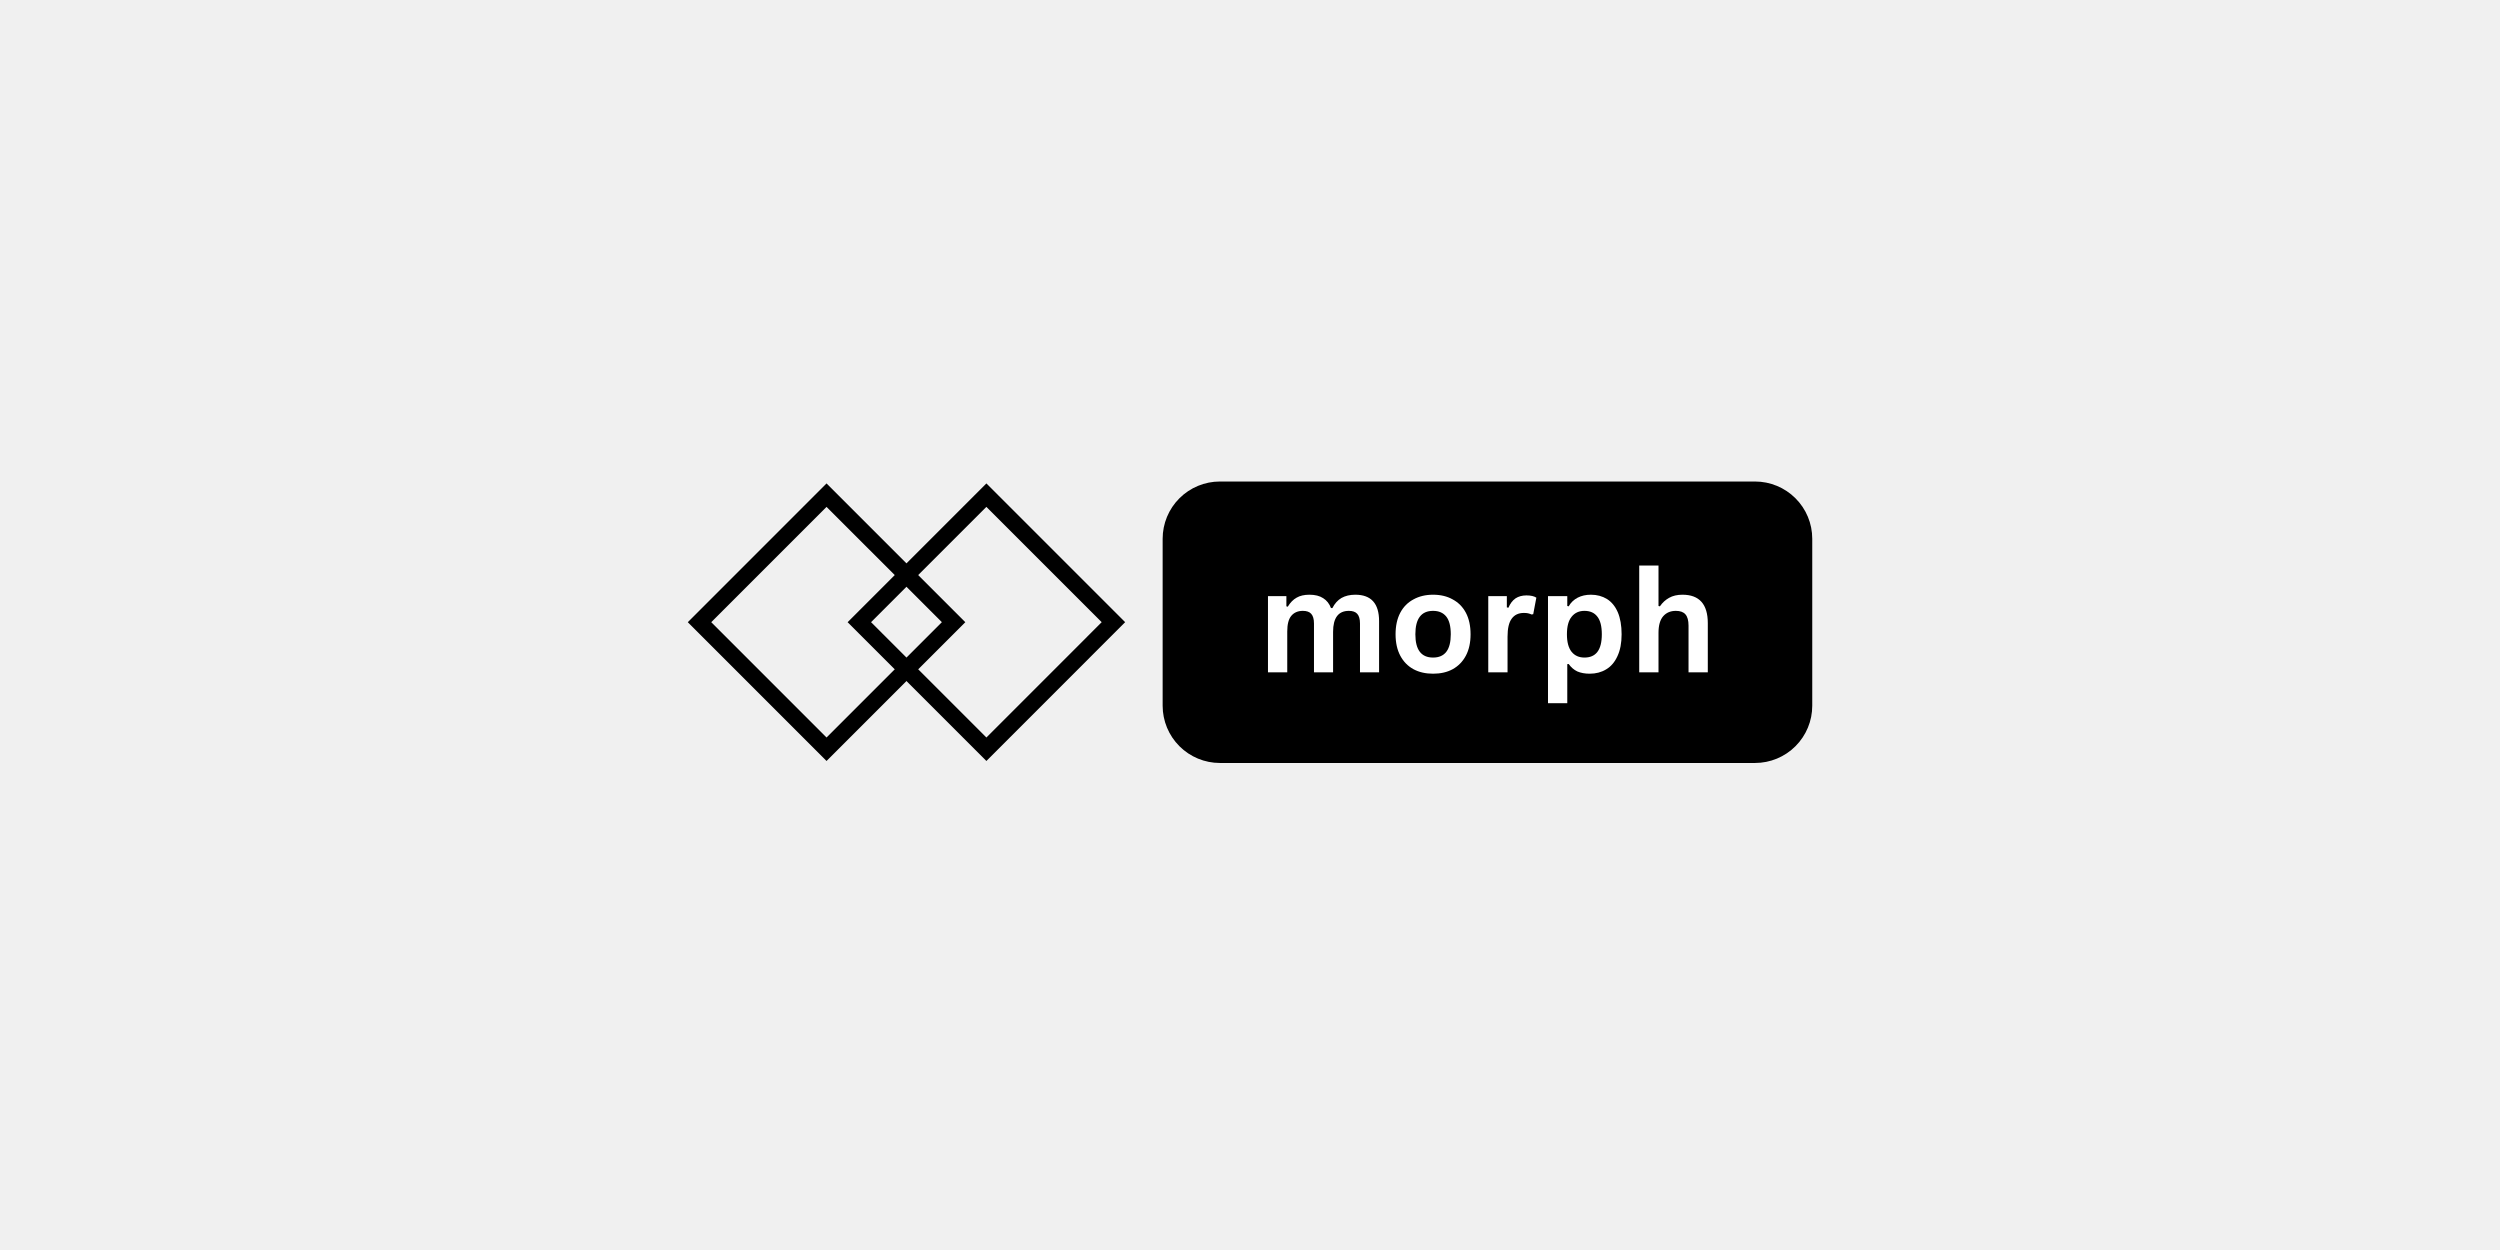
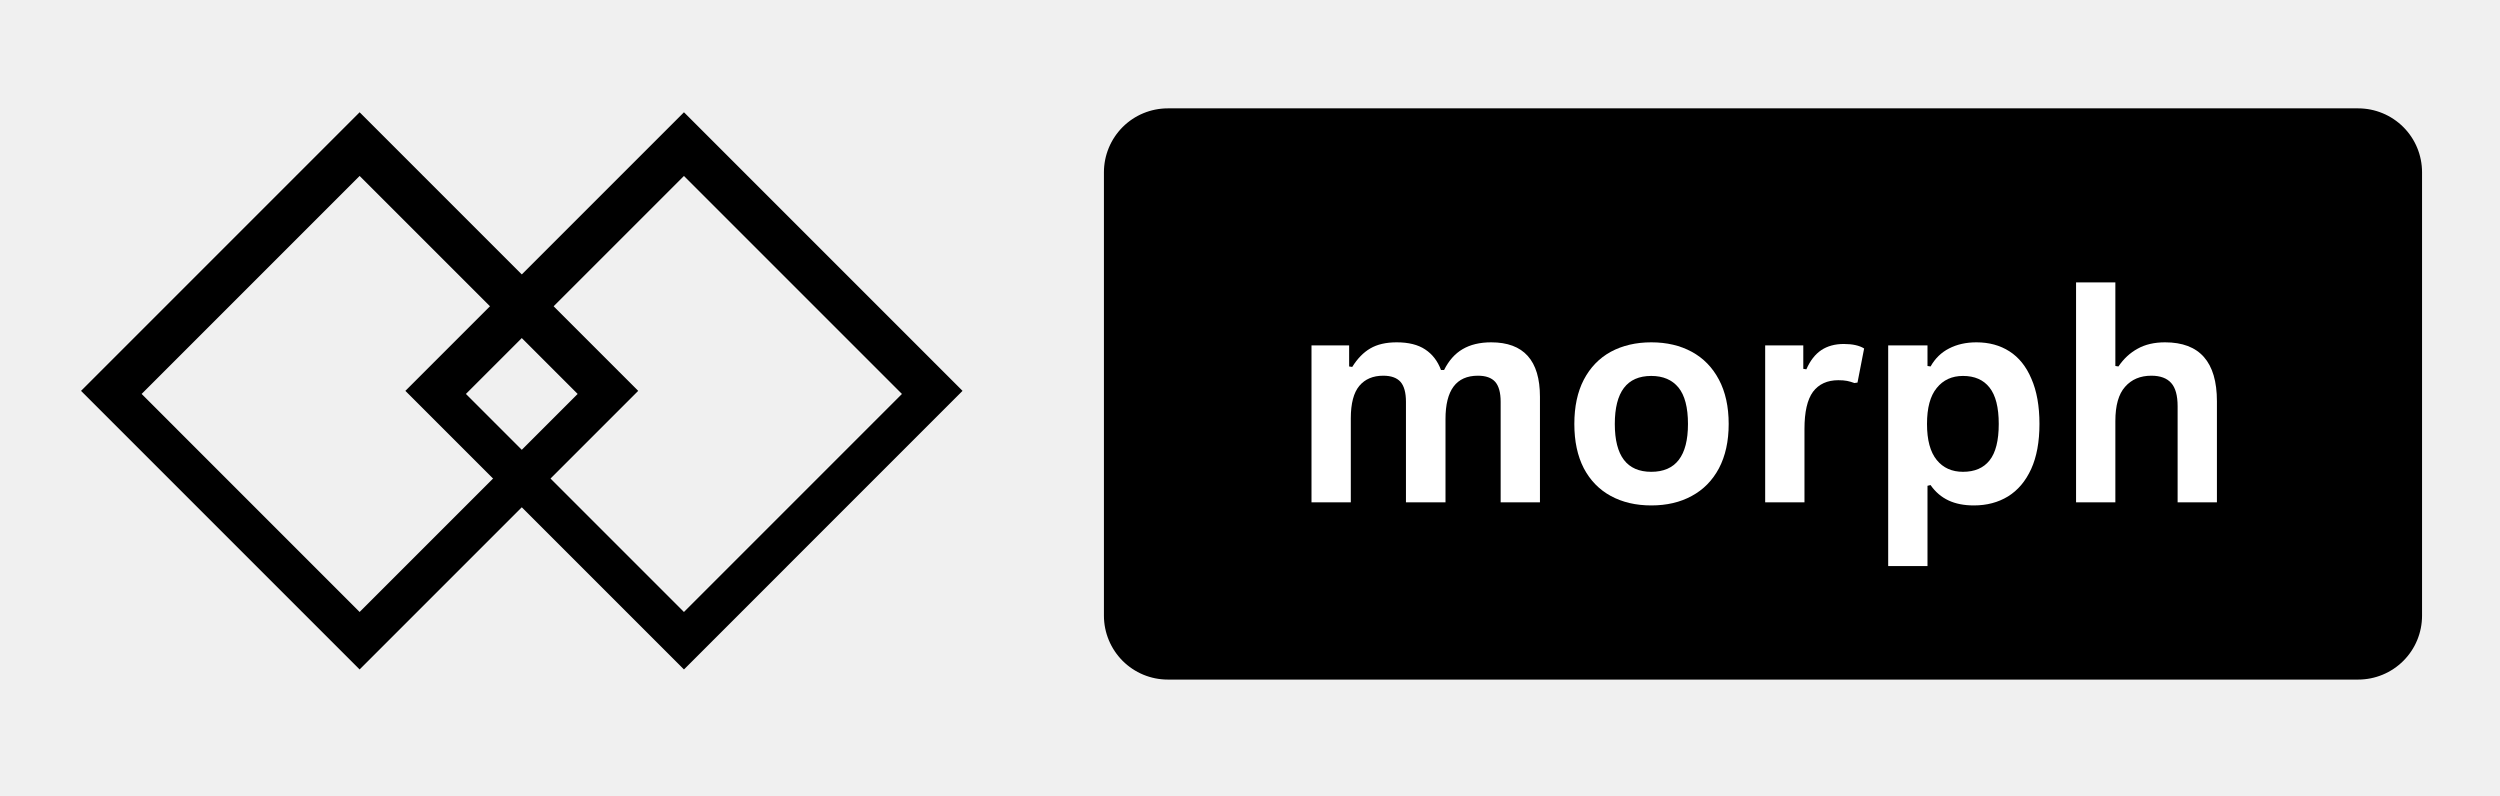
- <svg xmlns="http://www.w3.org/2000/svg" width="300" zoomAndPan="magnify" viewBox="0 0 224.88 112.5" height="150" preserveAspectRatio="xMidYMid meet" version="1.0">
+ <svg xmlns="http://www.w3.org/2000/svg" width="220" zoomAndPan="magnify" viewBox="0 0 165 52.5" height="70" preserveAspectRatio="xMidYMid meet" version="1.0">
  <defs>
    <g />
-     <clipPath id="7588f5d649">
-       <path d="M 61 43 L 87 43 L 87 69 L 61 69 Z M 61 43 " clip-rule="nonzero" />
+     <clipPath id="7ab29859af">
+       <path d="M 5 7 L 43 7 L 43 45 L 5 45 Z M 5 7 " clip-rule="nonzero" />
    </clipPath>
-     <clipPath id="c68d011c80">
-       <path d="M 74.328 43.508 L 87 56.18 L 74.328 68.852 L 61.66 56.18 Z M 74.328 43.508 " clip-rule="nonzero" />
+     <clipPath id="a13fa62997">
+       <path d="M 23.734 7.41 L 42.121 25.797 L 23.734 44.184 L 5.348 25.797 Z M 23.734 7.41 " clip-rule="nonzero" />
    </clipPath>
-     <clipPath id="9a328f1bfe">
-       <path d="M 74.328 43.508 L 86.82 55.996 L 74.328 68.488 L 61.84 55.996 Z M 74.328 43.508 " clip-rule="nonzero" />
+     <clipPath id="bb230b5991">
+       <path d="M 23.734 7.41 L 42.328 26 L 23.734 44.594 L 5.145 26 Z M 23.734 7.41 " clip-rule="nonzero" />
    </clipPath>
-     <clipPath id="3d1adaf0b0">
-       <path d="M 76 43 L 102 43 L 102 69 L 76 69 Z M 76 43 " clip-rule="nonzero" />
+     <clipPath id="057d806774">
+       <path d="M 26 7 L 64 7 L 64 45 L 26 45 Z M 26 7 " clip-rule="nonzero" />
    </clipPath>
-     <clipPath id="79fa0ad8d1">
-       <path d="M 88.715 43.508 L 101.387 56.18 L 88.715 68.852 L 76.043 56.18 Z M 88.715 43.508 " clip-rule="nonzero" />
+     <clipPath id="4b7df4c2d5">
+       <path d="M 45.141 7.41 L 63.527 25.797 L 45.141 44.184 L 26.754 25.797 Z M 45.141 7.41 " clip-rule="nonzero" />
    </clipPath>
-     <clipPath id="d2aa69a568">
-       <path d="M 88.715 43.508 L 101.203 55.996 L 88.715 68.488 L 76.223 55.996 Z M 88.715 43.508 " clip-rule="nonzero" />
+     <clipPath id="674d886dd1">
+       <path d="M 45.141 7.41 L 63.73 26 L 45.141 44.594 L 26.547 26 Z M 45.141 7.41 " clip-rule="nonzero" />
    </clipPath>
-     <clipPath id="c9523ce515">
-       <path d="M 104.578 43.336 L 163.062 43.336 L 163.062 68.668 L 104.578 68.668 Z M 104.578 43.336 " clip-rule="nonzero" />
+     <clipPath id="e4a38b5a69">
+       <path d="M 72.859 7.152 L 159.891 7.152 L 159.891 44.852 L 72.859 44.852 Z M 72.859 7.152 " clip-rule="nonzero" />
    </clipPath>
-     <clipPath id="0b81bc9a6e">
-       <path d="M 109.73 43.336 L 157.891 43.336 C 159.258 43.336 160.566 43.879 161.531 44.844 C 162.5 45.809 163.043 47.121 163.043 48.488 L 163.043 63.516 C 163.043 64.883 162.5 66.191 161.531 67.16 C 160.566 68.125 159.258 68.668 157.891 68.668 L 109.73 68.668 C 108.367 68.668 107.055 68.125 106.09 67.16 C 105.121 66.191 104.578 64.883 104.578 63.516 L 104.578 48.488 C 104.578 47.121 105.121 45.809 106.09 44.844 C 107.055 43.879 108.367 43.336 109.73 43.336 Z M 109.73 43.336 " clip-rule="nonzero" />
+     <clipPath id="0f6c58b0c2">
+       <path d="M 77.074 7.152 L 155.641 7.152 C 156.758 7.152 157.832 7.598 158.621 8.387 C 159.414 9.18 159.855 10.25 159.855 11.371 L 159.855 40.633 C 159.855 41.754 159.414 42.824 158.621 43.617 C 157.832 44.406 156.758 44.852 155.641 44.852 L 77.074 44.852 C 75.957 44.852 74.883 44.406 74.094 43.617 C 73.305 42.824 72.859 41.754 72.859 40.633 L 72.859 11.371 C 72.859 10.25 73.305 9.18 74.094 8.387 C 74.883 7.598 75.957 7.152 77.074 7.152 Z M 77.074 7.152 " clip-rule="nonzero" />
    </clipPath>
-     <clipPath id="c51b6fa933">
-       <path d="M 0.578 0.336 L 59.062 0.336 L 59.062 25.668 L 0.578 25.668 Z M 0.578 0.336 " clip-rule="nonzero" />
+     <clipPath id="f7676b98a5">
+       <path d="M 0.859 0.152 L 87.891 0.152 L 87.891 37.852 L 0.859 37.852 Z M 0.859 0.152 " clip-rule="nonzero" />
    </clipPath>
-     <clipPath id="9992af56e6">
-       <path d="M 5.73 0.336 L 53.891 0.336 C 55.258 0.336 56.566 0.879 57.531 1.844 C 58.5 2.809 59.043 4.121 59.043 5.488 L 59.043 20.516 C 59.043 21.883 58.5 23.191 57.531 24.16 C 56.566 25.125 55.258 25.668 53.891 25.668 L 5.73 25.668 C 4.367 25.668 3.055 25.125 2.09 24.16 C 1.121 23.191 0.578 21.883 0.578 20.516 L 0.578 5.488 C 0.578 4.121 1.121 2.809 2.09 1.844 C 3.055 0.879 4.367 0.336 5.73 0.336 Z M 5.73 0.336 " clip-rule="nonzero" />
+     <clipPath id="489d33fdd6">
+       <path d="M 5.074 0.152 L 83.641 0.152 C 84.758 0.152 85.832 0.598 86.621 1.387 C 87.414 2.18 87.855 3.25 87.855 4.371 L 87.855 33.633 C 87.855 34.754 87.414 35.824 86.621 36.617 C 85.832 37.406 84.758 37.852 83.641 37.852 L 5.074 37.852 C 3.957 37.852 2.883 37.406 2.094 36.617 C 1.305 35.824 0.859 34.754 0.859 33.633 L 0.859 4.371 C 0.859 3.25 1.305 2.18 2.094 1.387 C 2.883 0.598 3.957 0.152 5.074 0.152 Z M 5.074 0.152 " clip-rule="nonzero" />
    </clipPath>
-     <clipPath id="f9a05a4189">
-       <rect x="0" width="60" y="0" height="26" />
+     <clipPath id="48a63e1987">
+       <rect x="0" width="88" y="0" height="38" />
    </clipPath>
  </defs>
-   <g clip-path="url(#7588f5d649)">
-     <g clip-path="url(#c68d011c80)">
-       <g clip-path="url(#9a328f1bfe)">
-         <path stroke-linecap="butt" transform="matrix(0.527983, 0.527983, -0.527983, 0.527983, 74.33004, 43.50794)" fill="none" stroke-linejoin="miter" d="M -0.002 0.002 L 23.655 -0.002 L 23.655 23.658 L -0.002 23.654 Z M -0.002 0.002 " stroke="#000000" stroke-width="4" stroke-opacity="1" stroke-miterlimit="4" />
+   <g clip-path="url(#7ab29859af)">
+     <g clip-path="url(#a13fa62997)">
+       <g clip-path="url(#bb230b5991)">
+         <path stroke-linecap="butt" transform="matrix(0.525327, 0.525327, -0.525327, 0.525327, 23.73524, 7.409528)" fill="none" stroke-linejoin="miter" d="M -0 0.001 L 35.391 -0.002 L 35.391 35.392 L -0 35.389 Z M -0 0.001 " stroke="#000000" stroke-width="8" stroke-opacity="1" stroke-miterlimit="4" />
      </g>
    </g>
  </g>
-   <g clip-path="url(#3d1adaf0b0)">
-     <g clip-path="url(#79fa0ad8d1)">
-       <g clip-path="url(#d2aa69a568)">
-         <path stroke-linecap="butt" transform="matrix(0.527983, 0.527983, -0.527983, 0.527983, 88.71349, 43.50794)" fill="none" stroke-linejoin="miter" d="M 0.001 -0.001 L 23.654 -0.001 L 23.658 23.655 L -0.003 23.655 Z M 0.001 -0.001 " stroke="#000000" stroke-width="4" stroke-opacity="1" stroke-miterlimit="4" />
+   <g clip-path="url(#057d806774)">
+     <g clip-path="url(#4b7df4c2d5)">
+       <g clip-path="url(#674d886dd1)">
+         <path stroke-linecap="butt" transform="matrix(0.525327, 0.525327, -0.525327, 0.525327, 45.13966, 7.409528)" fill="none" stroke-linejoin="miter" d="M 0.002 -0 L 35.389 -0 L 35.392 35.391 L -0.002 35.391 Z M 0.002 -0 " stroke="#000000" stroke-width="8" stroke-opacity="1" stroke-miterlimit="4" />
      </g>
    </g>
  </g>
-   <g clip-path="url(#c9523ce515)">
-     <g clip-path="url(#0b81bc9a6e)">
-       <g transform="matrix(1, 0, 0, 1, 104, 43)">
-         <g clip-path="url(#f9a05a4189)">
-           <g clip-path="url(#c51b6fa933)">
-             <g clip-path="url(#9992af56e6)">
-               <path fill="#000000" d="M 0.578 0.336 L 59.062 0.336 L 59.062 25.668 L 0.578 25.668 Z M 0.578 0.336 " fill-opacity="1" fill-rule="nonzero" />
+   <g clip-path="url(#e4a38b5a69)">
+     <g clip-path="url(#0f6c58b0c2)">
+       <g transform="matrix(1, 0, 0, 1, 72, 7)">
+         <g clip-path="url(#48a63e1987)">
+           <g clip-path="url(#f7676b98a5)">
+             <g clip-path="url(#489d33fdd6)">
+               <path fill="#000000" d="M 0.859 0.152 L 87.891 0.152 L 87.891 37.852 L 0.859 37.852 Z M 0.859 0.152 " fill-opacity="1" fill-rule="nonzero" />
            </g>
          </g>
        </g>
      </g>
    </g>
  </g>
  <g fill="#ffffff" fill-opacity="1">
-     <g transform="translate(113.0734, 60.50842)">
+     <g transform="translate(85.059, 33.15555)">
      <g>
-         <path d="M 0.984 0 L 0.984 -6.859 L 2.641 -6.859 L 2.641 -5.938 L 2.766 -5.906 C 2.992 -6.281 3.258 -6.551 3.562 -6.719 C 3.863 -6.895 4.25 -6.984 4.719 -6.984 C 5.227 -6.984 5.641 -6.879 5.953 -6.672 C 6.273 -6.473 6.508 -6.176 6.656 -5.781 L 6.781 -5.781 C 6.988 -6.188 7.258 -6.488 7.594 -6.688 C 7.938 -6.883 8.352 -6.984 8.844 -6.984 C 10.27 -6.984 10.984 -6.191 10.984 -4.609 L 10.984 0 L 9.266 0 L 9.266 -4.391 C 9.266 -4.797 9.18 -5.086 9.016 -5.266 C 8.859 -5.441 8.609 -5.531 8.266 -5.531 C 7.316 -5.531 6.844 -4.898 6.844 -3.641 L 6.844 0 L 5.125 0 L 5.125 -4.391 C 5.125 -4.797 5.039 -5.086 4.875 -5.266 C 4.719 -5.441 4.469 -5.531 4.125 -5.531 C 3.676 -5.531 3.328 -5.379 3.078 -5.078 C 2.836 -4.785 2.719 -4.316 2.719 -3.672 L 2.719 0 Z M 0.984 0 " />
+         <path d="M 1.5 0 L 1.5 -10.359 L 3.984 -10.359 L 3.984 -8.969 L 4.188 -8.938 C 4.531 -9.488 4.926 -9.895 5.375 -10.156 C 5.832 -10.426 6.414 -10.562 7.125 -10.562 C 7.906 -10.562 8.531 -10.406 9 -10.094 C 9.477 -9.781 9.828 -9.328 10.047 -8.734 L 10.25 -8.734 C 10.562 -9.359 10.969 -9.816 11.469 -10.109 C 11.977 -10.41 12.609 -10.562 13.359 -10.562 C 15.504 -10.562 16.578 -9.363 16.578 -6.969 L 16.578 0 L 13.984 0 L 13.984 -6.641 C 13.984 -7.242 13.863 -7.68 13.625 -7.953 C 13.383 -8.223 13.004 -8.359 12.484 -8.359 C 11.055 -8.359 10.344 -7.406 10.344 -5.5 L 10.344 0 L 7.734 0 L 7.734 -6.641 C 7.734 -7.242 7.613 -7.68 7.375 -7.953 C 7.133 -8.223 6.754 -8.359 6.234 -8.359 C 5.555 -8.359 5.031 -8.133 4.656 -7.688 C 4.281 -7.238 4.094 -6.523 4.094 -5.547 L 4.094 0 Z M 1.5 0 " />
      </g>
    </g>
  </g>
  <g fill="#ffffff" fill-opacity="1">
-     <g transform="translate(124.9319, 60.50842)">
+     <g transform="translate(102.9681, 33.15555)">
      <g>
-         <path d="M 3.984 0.125 C 3.316 0.125 2.727 -0.008 2.219 -0.281 C 1.707 -0.562 1.312 -0.969 1.031 -1.5 C 0.75 -2.031 0.609 -2.672 0.609 -3.422 C 0.609 -4.18 0.75 -4.828 1.031 -5.359 C 1.312 -5.891 1.707 -6.289 2.219 -6.562 C 2.727 -6.844 3.316 -6.984 3.984 -6.984 C 4.66 -6.984 5.25 -6.844 5.75 -6.562 C 6.258 -6.289 6.656 -5.891 6.938 -5.359 C 7.219 -4.828 7.359 -4.18 7.359 -3.422 C 7.359 -2.672 7.219 -2.031 6.938 -1.5 C 6.656 -0.969 6.258 -0.562 5.75 -0.281 C 5.25 -0.008 4.66 0.125 3.984 0.125 Z M 3.984 -1.328 C 5.047 -1.328 5.578 -2.023 5.578 -3.422 C 5.578 -4.148 5.441 -4.68 5.172 -5.016 C 4.898 -5.359 4.504 -5.531 3.984 -5.531 C 2.922 -5.531 2.391 -4.828 2.391 -3.422 C 2.391 -2.023 2.922 -1.328 3.984 -1.328 Z M 3.984 -1.328 " />
+         <path d="M 6.016 0.203 C 5.004 0.203 4.113 -0.004 3.344 -0.422 C 2.582 -0.836 1.988 -1.445 1.562 -2.25 C 1.145 -3.062 0.938 -4.035 0.938 -5.172 C 0.938 -6.316 1.145 -7.289 1.562 -8.094 C 1.988 -8.906 2.582 -9.52 3.344 -9.938 C 4.113 -10.352 5.004 -10.562 6.016 -10.562 C 7.035 -10.562 7.926 -10.352 8.688 -9.938 C 9.457 -9.52 10.055 -8.906 10.484 -8.094 C 10.91 -7.289 11.125 -6.316 11.125 -5.172 C 11.125 -4.035 10.91 -3.062 10.484 -2.25 C 10.055 -1.445 9.457 -0.836 8.688 -0.422 C 7.926 -0.004 7.035 0.203 6.016 0.203 Z M 6.016 -2.016 C 7.629 -2.016 8.438 -3.066 8.438 -5.172 C 8.438 -6.266 8.227 -7.066 7.812 -7.578 C 7.395 -8.086 6.797 -8.344 6.016 -8.344 C 4.41 -8.344 3.609 -7.285 3.609 -5.172 C 3.609 -3.066 4.41 -2.016 6.016 -2.016 Z M 6.016 -2.016 " />
      </g>
    </g>
  </g>
  <g fill="#ffffff" fill-opacity="1">
-     <g transform="translate(132.8997, 60.50842)">
+     <g transform="translate(115.0013, 33.15555)">
      <g>
-         <path d="M 0.984 0 L 0.984 -6.859 L 2.656 -6.859 L 2.656 -5.844 L 2.797 -5.812 C 2.961 -6.195 3.176 -6.477 3.438 -6.656 C 3.707 -6.832 4.035 -6.922 4.422 -6.922 C 4.816 -6.922 5.113 -6.852 5.312 -6.719 L 5.031 -5.234 L 4.891 -5.203 C 4.773 -5.254 4.664 -5.289 4.562 -5.312 C 4.469 -5.332 4.344 -5.344 4.188 -5.344 C 3.707 -5.344 3.344 -5.172 3.094 -4.828 C 2.844 -4.492 2.719 -3.953 2.719 -3.203 L 2.719 0 Z M 0.984 0 " />
+         <path d="M 1.5 0 L 1.5 -10.359 L 4.016 -10.359 L 4.016 -8.812 L 4.219 -8.781 C 4.469 -9.352 4.797 -9.773 5.203 -10.047 C 5.609 -10.316 6.102 -10.453 6.688 -10.453 C 7.27 -10.453 7.719 -10.352 8.031 -10.156 L 7.594 -7.906 L 7.391 -7.875 C 7.223 -7.938 7.062 -7.984 6.906 -8.016 C 6.75 -8.047 6.555 -8.062 6.328 -8.062 C 5.598 -8.062 5.039 -7.805 4.656 -7.297 C 4.281 -6.785 4.094 -5.969 4.094 -4.844 L 4.094 0 Z M 1.5 0 " />
      </g>
    </g>
  </g>
  <g fill="#ffffff" fill-opacity="1">
-     <g transform="translate(138.2758, 60.50842)">
+     <g transform="translate(123.1205, 33.15555)">
      <g>
-         <path d="M 0.984 2.781 L 0.984 -6.859 L 2.719 -6.859 L 2.719 -5.969 L 2.844 -5.938 C 3.039 -6.281 3.312 -6.539 3.656 -6.719 C 4 -6.895 4.395 -6.984 4.844 -6.984 C 5.395 -6.984 5.879 -6.852 6.297 -6.594 C 6.711 -6.332 7.035 -5.938 7.266 -5.406 C 7.492 -4.875 7.609 -4.211 7.609 -3.422 C 7.609 -2.641 7.484 -1.984 7.234 -1.453 C 6.992 -0.922 6.656 -0.523 6.219 -0.266 C 5.789 -0.004 5.297 0.125 4.734 0.125 C 4.305 0.125 3.938 0.055 3.625 -0.078 C 3.32 -0.223 3.062 -0.445 2.844 -0.75 L 2.719 -0.734 L 2.719 2.781 Z M 4.266 -1.328 C 4.773 -1.328 5.16 -1.492 5.422 -1.828 C 5.691 -2.172 5.828 -2.703 5.828 -3.422 C 5.828 -4.148 5.691 -4.68 5.422 -5.016 C 5.16 -5.359 4.773 -5.531 4.266 -5.531 C 3.773 -5.531 3.391 -5.352 3.109 -5 C 2.828 -4.656 2.688 -4.129 2.688 -3.422 C 2.688 -2.723 2.828 -2.195 3.109 -1.844 C 3.391 -1.5 3.773 -1.328 4.266 -1.328 Z M 4.266 -1.328 " />
+         <path d="M 1.5 4.203 L 1.5 -10.359 L 4.094 -10.359 L 4.094 -9 L 4.297 -8.969 C 4.598 -9.5 5.004 -9.895 5.516 -10.156 C 6.035 -10.426 6.641 -10.562 7.328 -10.562 C 8.16 -10.562 8.883 -10.363 9.5 -9.969 C 10.125 -9.57 10.609 -8.969 10.953 -8.156 C 11.305 -7.352 11.484 -6.359 11.484 -5.172 C 11.484 -3.992 11.301 -3.004 10.938 -2.203 C 10.57 -1.398 10.062 -0.797 9.406 -0.391 C 8.758 0.004 8.008 0.203 7.156 0.203 C 6.508 0.203 5.953 0.094 5.484 -0.125 C 5.016 -0.344 4.617 -0.68 4.297 -1.141 L 4.094 -1.094 L 4.094 4.203 Z M 6.438 -2.016 C 7.207 -2.016 7.789 -2.266 8.188 -2.766 C 8.594 -3.273 8.797 -4.078 8.797 -5.172 C 8.797 -6.266 8.594 -7.066 8.188 -7.578 C 7.789 -8.086 7.207 -8.344 6.438 -8.344 C 5.707 -8.344 5.129 -8.078 4.703 -7.547 C 4.273 -7.023 4.062 -6.234 4.062 -5.172 C 4.062 -4.117 4.273 -3.328 4.703 -2.797 C 5.129 -2.273 5.707 -2.016 6.438 -2.016 Z M 6.438 -2.016 " />
      </g>
    </g>
  </g>
  <g fill="#ffffff" fill-opacity="1">
-     <g transform="translate(146.4859, 60.50842)">
+     <g transform="translate(135.5198, 33.15555)">
      <g>
-         <path d="M 0.984 0 L 0.984 -9.609 L 2.719 -9.609 L 2.719 -5.969 L 2.844 -5.938 C 3.07 -6.27 3.348 -6.523 3.672 -6.703 C 4.004 -6.891 4.406 -6.984 4.875 -6.984 C 6.395 -6.984 7.156 -6.129 7.156 -4.422 L 7.156 0 L 5.422 0 L 5.422 -4.203 C 5.422 -4.672 5.328 -5.008 5.141 -5.219 C 4.961 -5.426 4.676 -5.531 4.281 -5.531 C 3.801 -5.531 3.422 -5.367 3.141 -5.047 C 2.859 -4.723 2.719 -4.223 2.719 -3.547 L 2.719 0 Z M 0.984 0 " />
+         <path d="M 1.5 0 L 1.5 -14.516 L 4.094 -14.516 L 4.094 -9 L 4.297 -8.969 C 4.641 -9.477 5.062 -9.867 5.562 -10.141 C 6.062 -10.422 6.664 -10.562 7.375 -10.562 C 9.656 -10.562 10.797 -9.266 10.797 -6.672 L 10.797 0 L 8.203 0 L 8.203 -6.344 C 8.203 -7.051 8.062 -7.562 7.781 -7.875 C 7.5 -8.195 7.062 -8.359 6.469 -8.359 C 5.738 -8.359 5.16 -8.113 4.734 -7.625 C 4.305 -7.145 4.094 -6.391 4.094 -5.359 L 4.094 0 Z M 1.5 0 " />
      </g>
    </g>
  </g>
</svg>
